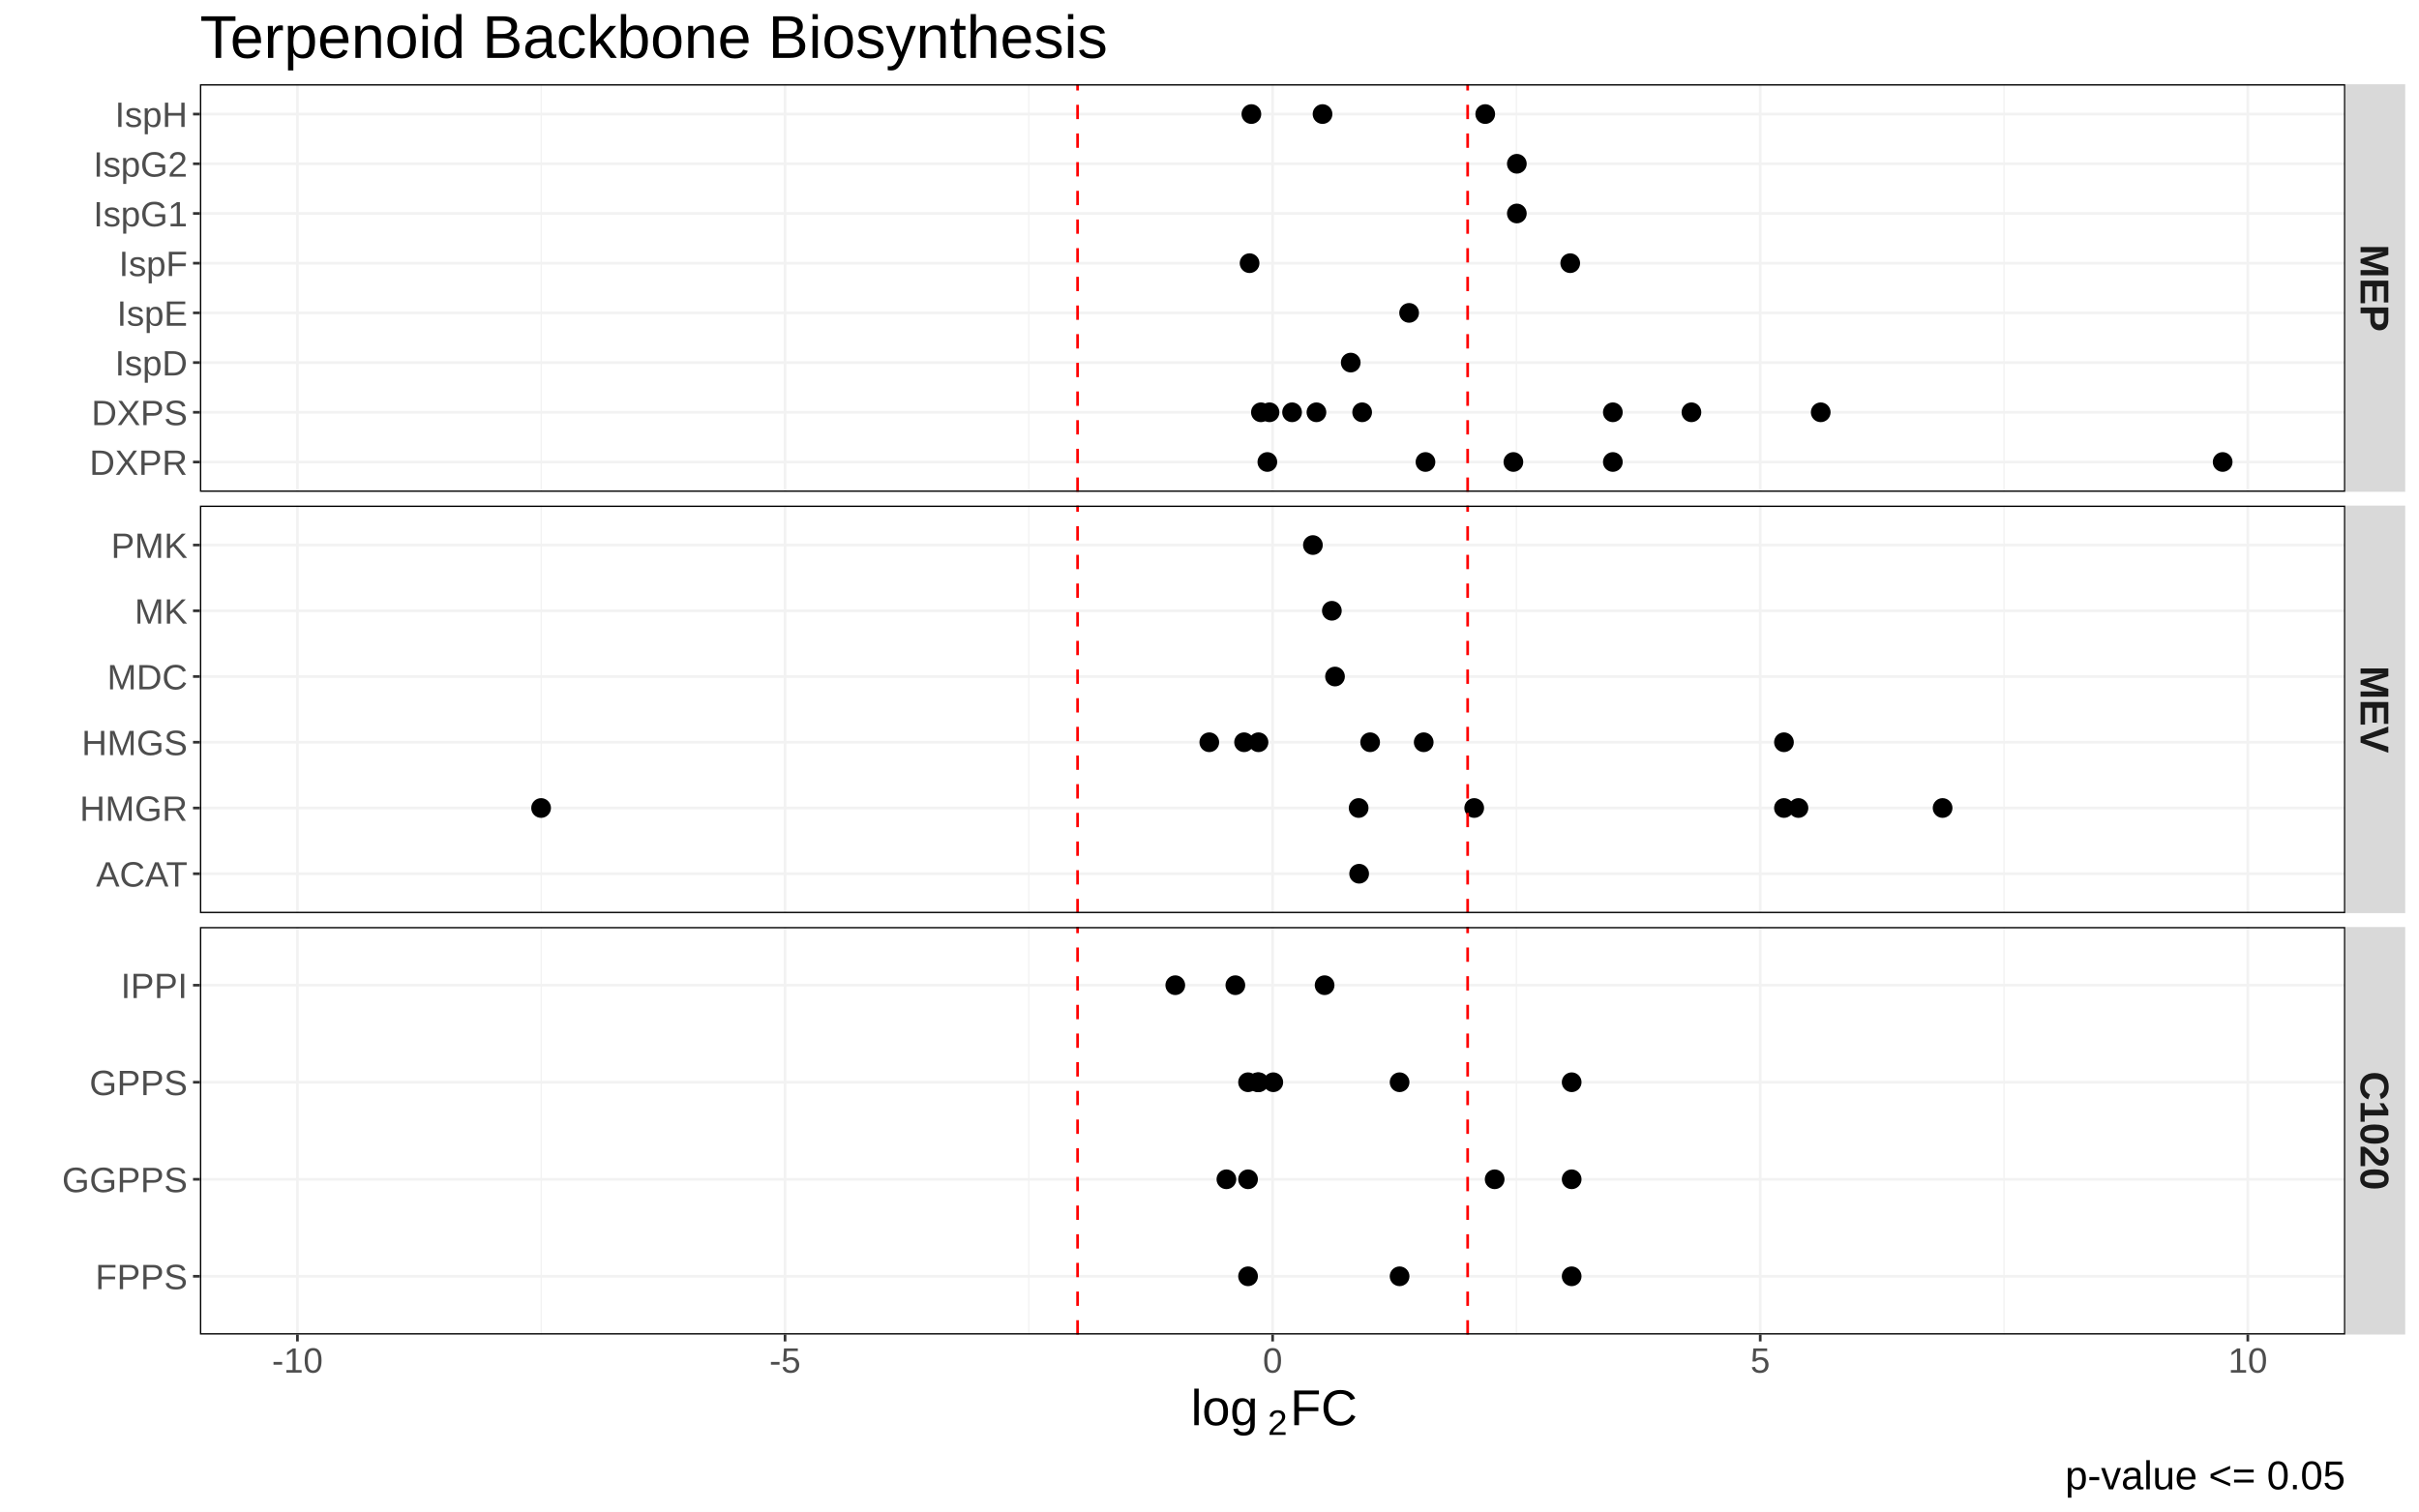
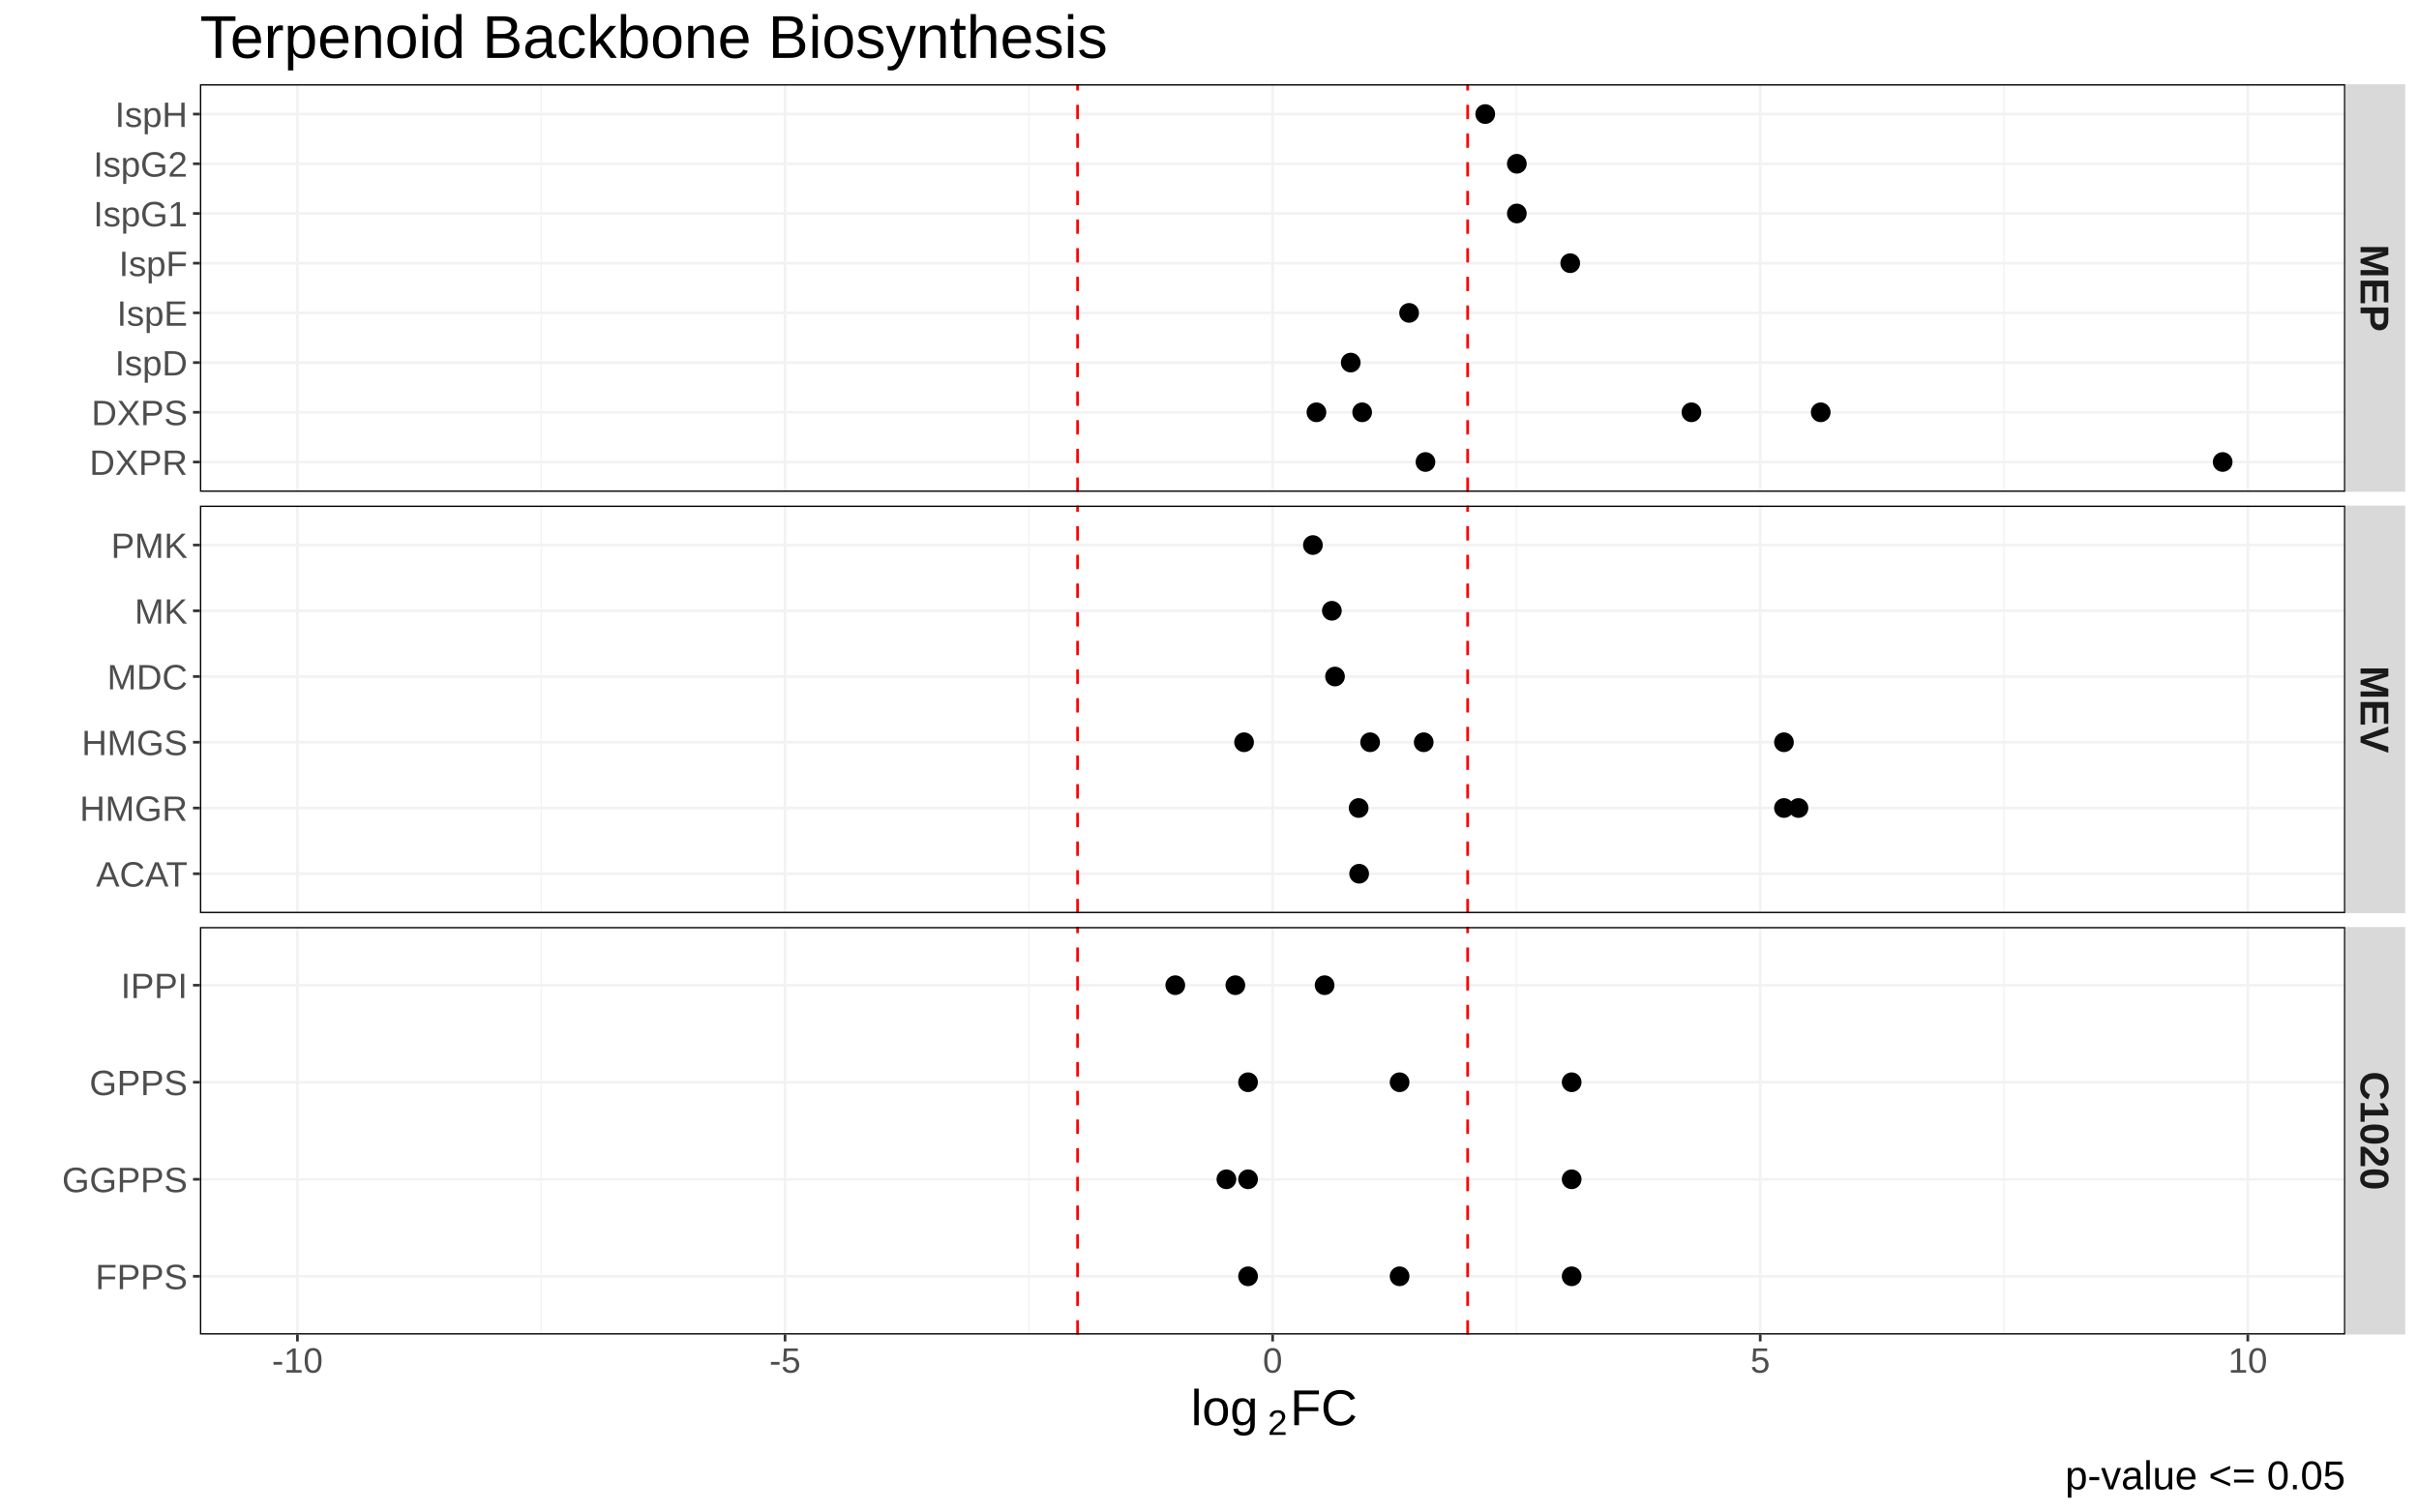
<svg xmlns="http://www.w3.org/2000/svg" class="svglite" width="960.00pt" height="600.00pt" viewBox="0 0 960.00 600.00">
  <defs>
    <style type="text/css">
    .svglite line, .svglite polyline, .svglite polygon, .svglite path, .svglite rect, .svglite circle {
      fill: none;
      stroke: #000000;
      stroke-linecap: round;
      stroke-linejoin: round;
      stroke-miterlimit: 10.00;
    }
    .svglite text {
      white-space: pre;
    }
  </style>
  </defs>
  <rect width="100%" height="100%" style="stroke: none; fill: #FFFFFF;" />
  <defs>
    <clipPath id="cpMC4wMHw5NjAuMDB8MC4wMHw2MDAuMDA=">
      <rect x="0.00" y="0.00" width="960.00" height="600.00" />
    </clipPath>
  </defs>
  <g clip-path="url(#cpMC4wMHw5NjAuMDB8MC4wMHw2MDAuMDA=)">
    <rect x="0.00" y="0.00" width="960.00" height="600.00" style="stroke-width: 1.07; stroke: #FFFFFF; fill: #FFFFFF;" />
  </g>
  <defs>
    <clipPath id="cpNzkuMzR8OTMwLjc2fDMzLjQ0fDE5NS4yMw==">
      <rect x="79.34" y="33.44" width="851.42" height="161.78" />
    </clipPath>
  </defs>
  <g clip-path="url(#cpNzkuMzR8OTMwLjc2fDMzLjQ0fDE5NS4yMw==)">
    <polyline points="214.79,195.23 214.79,33.44 " style="stroke-width: 0.53; stroke: #F2F2F2; stroke-linecap: butt;" />
    <polyline points="408.30,195.23 408.30,33.44 " style="stroke-width: 0.53; stroke: #F2F2F2; stroke-linecap: butt;" />
    <polyline points="601.80,195.23 601.80,33.44 " style="stroke-width: 0.53; stroke: #F2F2F2; stroke-linecap: butt;" />
    <polyline points="795.31,195.23 795.31,33.44 " style="stroke-width: 0.53; stroke: #F2F2F2; stroke-linecap: butt;" />
    <polyline points="79.34,183.39 930.76,183.39 " style="stroke-width: 1.07; stroke: #F2F2F2; stroke-linecap: butt;" />
    <polyline points="79.34,163.66 930.76,163.66 " style="stroke-width: 1.07; stroke: #F2F2F2; stroke-linecap: butt;" />
    <polyline points="79.34,143.93 930.76,143.93 " style="stroke-width: 1.07; stroke: #F2F2F2; stroke-linecap: butt;" />
    <polyline points="79.34,124.20 930.76,124.20 " style="stroke-width: 1.07; stroke: #F2F2F2; stroke-linecap: butt;" />
    <polyline points="79.34,104.47 930.76,104.47 " style="stroke-width: 1.07; stroke: #F2F2F2; stroke-linecap: butt;" />
    <polyline points="79.34,84.74 930.76,84.74 " style="stroke-width: 1.07; stroke: #F2F2F2; stroke-linecap: butt;" />
    <polyline points="79.34,65.01 930.76,65.01 " style="stroke-width: 1.07; stroke: #F2F2F2; stroke-linecap: butt;" />
    <polyline points="79.34,45.28 930.76,45.28 " style="stroke-width: 1.07; stroke: #F2F2F2; stroke-linecap: butt;" />
    <polyline points="118.04,195.23 118.04,33.44 " style="stroke-width: 1.07; stroke: #F2F2F2; stroke-linecap: butt;" />
    <polyline points="311.55,195.23 311.55,33.44 " style="stroke-width: 1.07; stroke: #F2F2F2; stroke-linecap: butt;" />
    <polyline points="505.05,195.23 505.05,33.44 " style="stroke-width: 1.07; stroke: #F2F2F2; stroke-linecap: butt;" />
    <polyline points="698.56,195.23 698.56,33.44 " style="stroke-width: 1.07; stroke: #F2F2F2; stroke-linecap: butt;" />
    <polyline points="892.06,195.23 892.06,33.44 " style="stroke-width: 1.07; stroke: #F2F2F2; stroke-linecap: butt;" />
    <circle cx="882.08" cy="183.39" r="3.56" style="stroke-width: 0.71; fill: #000000;" />
    <circle cx="722.57" cy="163.66" r="3.56" style="stroke-width: 0.71; fill: #000000;" />
    <circle cx="671.26" cy="163.66" r="3.56" style="stroke-width: 0.71; fill: #000000;" />
-     <circle cx="640.07" cy="163.66" r="3.56" style="stroke-width: 0.71; fill: #000000;" />
-     <circle cx="640.07" cy="183.39" r="3.56" style="stroke-width: 0.71; fill: #000000;" />
    <circle cx="623.16" cy="104.47" r="3.56" style="stroke-width: 0.71; fill: #000000;" />
    <circle cx="601.97" cy="84.74" r="3.56" style="stroke-width: 0.71; fill: #000000;" />
    <circle cx="601.97" cy="65.01" r="3.56" style="stroke-width: 0.71; fill: #000000;" />
-     <circle cx="600.60" cy="183.39" r="3.56" style="stroke-width: 0.71; fill: #000000;" />
    <circle cx="589.43" cy="45.28" r="3.56" style="stroke-width: 0.71; fill: #000000;" />
    <circle cx="565.71" cy="183.39" r="3.56" style="stroke-width: 0.71; fill: #000000;" />
    <circle cx="559.22" cy="124.20" r="3.56" style="stroke-width: 0.71; fill: #000000;" />
    <circle cx="540.58" cy="163.66" r="3.56" style="stroke-width: 0.71; fill: #000000;" />
    <circle cx="536.05" cy="143.93" r="3.56" style="stroke-width: 0.71; fill: #000000;" />
-     <circle cx="524.86" cy="45.28" r="3.56" style="stroke-width: 0.71; fill: #000000;" />
    <circle cx="522.44" cy="163.66" r="3.56" style="stroke-width: 0.71; fill: #000000;" />
-     <circle cx="495.91" cy="104.47" r="3.56" style="stroke-width: 0.71; fill: #000000;" />
-     <circle cx="496.62" cy="45.28" r="3.56" style="stroke-width: 0.71; fill: #000000;" />
-     <circle cx="512.77" cy="163.66" r="3.56" style="stroke-width: 0.71; fill: #000000;" />
-     <circle cx="500.40" cy="163.66" r="3.56" style="stroke-width: 0.71; fill: #000000;" />
-     <circle cx="502.96" cy="183.39" r="3.56" style="stroke-width: 0.71; fill: #000000;" />
-     <circle cx="503.82" cy="163.66" r="3.56" style="stroke-width: 0.71; fill: #000000;" />
    <line x1="427.65" y1="195.23" x2="427.65" y2="33.44" style="stroke-width: 1.07; stroke: #FF0000; stroke-dasharray: 5.69,5.69; stroke-linecap: butt;" />
    <line x1="582.45" y1="195.23" x2="582.45" y2="33.44" style="stroke-width: 1.07; stroke: #FF0000; stroke-dasharray: 5.69,5.69; stroke-linecap: butt;" />
    <rect x="79.34" y="33.44" width="851.42" height="161.78" style="stroke-width: 1.07;" />
  </g>
  <g clip-path="url(#cpMC4wMHw5NjAuMDB8MC4wMHw2MDAuMDA=)">
</g>
  <defs>
    <clipPath id="cpNzkuMzR8OTMwLjc2fDIwMC43MHwzNjIuNDk=">
      <rect x="79.34" y="200.70" width="851.42" height="161.78" />
    </clipPath>
  </defs>
  <g clip-path="url(#cpNzkuMzR8OTMwLjc2fDIwMC43MHwzNjIuNDk=)">
    <polyline points="214.79,362.49 214.79,200.70 " style="stroke-width: 0.53; stroke: #F2F2F2; stroke-linecap: butt;" />
    <polyline points="408.30,362.49 408.30,200.70 " style="stroke-width: 0.53; stroke: #F2F2F2; stroke-linecap: butt;" />
    <polyline points="601.80,362.49 601.80,200.70 " style="stroke-width: 0.53; stroke: #F2F2F2; stroke-linecap: butt;" />
    <polyline points="795.31,362.49 795.31,200.70 " style="stroke-width: 0.53; stroke: #F2F2F2; stroke-linecap: butt;" />
    <polyline points="79.34,346.83 930.76,346.83 " style="stroke-width: 1.07; stroke: #F2F2F2; stroke-linecap: butt;" />
    <polyline points="79.34,320.74 930.76,320.74 " style="stroke-width: 1.07; stroke: #F2F2F2; stroke-linecap: butt;" />
    <polyline points="79.34,294.64 930.76,294.64 " style="stroke-width: 1.07; stroke: #F2F2F2; stroke-linecap: butt;" />
    <polyline points="79.34,268.55 930.76,268.55 " style="stroke-width: 1.07; stroke: #F2F2F2; stroke-linecap: butt;" />
    <polyline points="79.34,242.45 930.76,242.45 " style="stroke-width: 1.07; stroke: #F2F2F2; stroke-linecap: butt;" />
    <polyline points="79.34,216.36 930.76,216.36 " style="stroke-width: 1.07; stroke: #F2F2F2; stroke-linecap: butt;" />
    <polyline points="118.04,362.49 118.04,200.70 " style="stroke-width: 1.07; stroke: #F2F2F2; stroke-linecap: butt;" />
    <polyline points="311.55,362.49 311.55,200.70 " style="stroke-width: 1.07; stroke: #F2F2F2; stroke-linecap: butt;" />
    <polyline points="505.05,362.49 505.05,200.70 " style="stroke-width: 1.07; stroke: #F2F2F2; stroke-linecap: butt;" />
    <polyline points="698.56,362.49 698.56,200.70 " style="stroke-width: 1.07; stroke: #F2F2F2; stroke-linecap: butt;" />
    <polyline points="892.06,362.49 892.06,200.70 " style="stroke-width: 1.07; stroke: #F2F2F2; stroke-linecap: butt;" />
-     <circle cx="214.74" cy="320.74" r="3.56" style="stroke-width: 0.71; fill: #000000;" />
-     <circle cx="770.94" cy="320.74" r="3.56" style="stroke-width: 0.71; fill: #000000;" />
    <circle cx="713.73" cy="320.74" r="3.56" style="stroke-width: 0.71; fill: #000000;" />
    <circle cx="707.98" cy="294.64" r="3.56" style="stroke-width: 0.71; fill: #000000;" />
    <circle cx="707.98" cy="320.74" r="3.56" style="stroke-width: 0.71; fill: #000000;" />
-     <circle cx="585.05" cy="320.74" r="3.56" style="stroke-width: 0.71; fill: #000000;" />
    <circle cx="565.01" cy="294.64" r="3.56" style="stroke-width: 0.71; fill: #000000;" />
    <circle cx="543.75" cy="294.64" r="3.56" style="stroke-width: 0.71; fill: #000000;" />
    <circle cx="539.39" cy="346.83" r="3.56" style="stroke-width: 0.71; fill: #000000;" />
    <circle cx="539.19" cy="320.74" r="3.56" style="stroke-width: 0.71; fill: #000000;" />
-     <circle cx="479.92" cy="294.64" r="3.56" style="stroke-width: 0.71; fill: #000000;" />
    <circle cx="529.81" cy="268.55" r="3.56" style="stroke-width: 0.71; fill: #000000;" />
    <circle cx="528.56" cy="242.45" r="3.56" style="stroke-width: 0.71; fill: #000000;" />
    <circle cx="521.04" cy="216.36" r="3.56" style="stroke-width: 0.71; fill: #000000;" />
    <circle cx="493.72" cy="294.64" r="3.56" style="stroke-width: 0.71; fill: #000000;" />
-     <circle cx="499.45" cy="294.64" r="3.56" style="stroke-width: 0.71; fill: #000000;" />
    <line x1="427.65" y1="362.49" x2="427.65" y2="200.70" style="stroke-width: 1.07; stroke: #FF0000; stroke-dasharray: 5.69,5.69; stroke-linecap: butt;" />
    <line x1="582.45" y1="362.49" x2="582.45" y2="200.70" style="stroke-width: 1.07; stroke: #FF0000; stroke-dasharray: 5.69,5.69; stroke-linecap: butt;" />
    <rect x="79.34" y="200.70" width="851.42" height="161.78" style="stroke-width: 1.07;" />
  </g>
  <g clip-path="url(#cpMC4wMHw5NjAuMDB8MC4wMHw2MDAuMDA=)">
</g>
  <defs>
    <clipPath id="cpNzkuMzR8OTMwLjc2fDM2Ny45N3w1MjkuNzU=">
      <rect x="79.34" y="367.97" width="851.42" height="161.78" />
    </clipPath>
  </defs>
  <g clip-path="url(#cpNzkuMzR8OTMwLjc2fDM2Ny45N3w1MjkuNzU=)">
    <polyline points="214.79,529.75 214.79,367.97 " style="stroke-width: 0.53; stroke: #F2F2F2; stroke-linecap: butt;" />
    <polyline points="408.30,529.75 408.30,367.97 " style="stroke-width: 0.53; stroke: #F2F2F2; stroke-linecap: butt;" />
    <polyline points="601.80,529.75 601.80,367.97 " style="stroke-width: 0.53; stroke: #F2F2F2; stroke-linecap: butt;" />
    <polyline points="795.31,529.75 795.31,367.97 " style="stroke-width: 0.53; stroke: #F2F2F2; stroke-linecap: butt;" />
    <polyline points="79.34,506.63 930.76,506.63 " style="stroke-width: 1.07; stroke: #F2F2F2; stroke-linecap: butt;" />
    <polyline points="79.34,468.12 930.76,468.12 " style="stroke-width: 1.07; stroke: #F2F2F2; stroke-linecap: butt;" />
    <polyline points="79.34,429.60 930.76,429.60 " style="stroke-width: 1.07; stroke: #F2F2F2; stroke-linecap: butt;" />
    <polyline points="79.34,391.08 930.76,391.08 " style="stroke-width: 1.07; stroke: #F2F2F2; stroke-linecap: butt;" />
    <polyline points="118.04,529.75 118.04,367.97 " style="stroke-width: 1.07; stroke: #F2F2F2; stroke-linecap: butt;" />
    <polyline points="311.55,529.75 311.55,367.97 " style="stroke-width: 1.07; stroke: #F2F2F2; stroke-linecap: butt;" />
    <polyline points="505.05,529.75 505.05,367.97 " style="stroke-width: 1.07; stroke: #F2F2F2; stroke-linecap: butt;" />
    <polyline points="698.56,529.75 698.56,367.97 " style="stroke-width: 1.07; stroke: #F2F2F2; stroke-linecap: butt;" />
    <polyline points="892.06,529.75 892.06,367.97 " style="stroke-width: 1.07; stroke: #F2F2F2; stroke-linecap: butt;" />
    <circle cx="623.73" cy="429.60" r="3.56" style="stroke-width: 0.71; fill: #000000;" />
    <circle cx="623.73" cy="506.63" r="3.56" style="stroke-width: 0.71; fill: #000000;" />
    <circle cx="623.73" cy="468.12" r="3.56" style="stroke-width: 0.71; fill: #000000;" />
-     <circle cx="593.17" cy="468.12" r="3.56" style="stroke-width: 0.71; fill: #000000;" />
    <circle cx="555.44" cy="429.60" r="3.56" style="stroke-width: 0.71; fill: #000000;" />
    <circle cx="555.44" cy="506.63" r="3.56" style="stroke-width: 0.71; fill: #000000;" />
    <circle cx="466.42" cy="391.08" r="3.56" style="stroke-width: 0.71; fill: #000000;" />
    <circle cx="525.68" cy="391.08" r="3.56" style="stroke-width: 0.71; fill: #000000;" />
    <circle cx="486.71" cy="468.12" r="3.56" style="stroke-width: 0.71; fill: #000000;" />
    <circle cx="490.26" cy="391.08" r="3.56" style="stroke-width: 0.71; fill: #000000;" />
    <circle cx="495.30" cy="429.60" r="3.56" style="stroke-width: 0.71; fill: #000000;" />
    <circle cx="495.30" cy="506.63" r="3.56" style="stroke-width: 0.71; fill: #000000;" />
    <circle cx="495.30" cy="468.12" r="3.56" style="stroke-width: 0.71; fill: #000000;" />
-     <circle cx="499.10" cy="429.60" r="3.56" style="stroke-width: 0.71; fill: #000000;" />
-     <circle cx="499.58" cy="429.60" r="3.56" style="stroke-width: 0.71; fill: #000000;" />
-     <circle cx="505.32" cy="429.60" r="3.56" style="stroke-width: 0.71; fill: #000000;" />
    <line x1="427.65" y1="529.75" x2="427.65" y2="367.97" style="stroke-width: 1.07; stroke: #FF0000; stroke-dasharray: 5.69,5.69; stroke-linecap: butt;" />
    <line x1="582.45" y1="529.75" x2="582.45" y2="367.97" style="stroke-width: 1.07; stroke: #FF0000; stroke-dasharray: 5.69,5.69; stroke-linecap: butt;" />
    <rect x="79.34" y="367.97" width="851.42" height="161.78" style="stroke-width: 1.07;" />
  </g>
  <g clip-path="url(#cpMC4wMHw5NjAuMDB8MC4wMHw2MDAuMDA=)">
</g>
  <defs>
    <clipPath id="cpOTMwLjc2fDk1NC41MnwzMy40NHwxOTUuMjM=">
      <rect x="930.76" y="33.44" width="23.76" height="161.78" />
    </clipPath>
  </defs>
  <g clip-path="url(#cpOTMwLjc2fDk1NC41MnwzMy40NHwxOTUuMjM=)">
    <rect x="930.76" y="33.44" width="23.76" height="161.78" style="stroke-width: 1.07; stroke: none; fill: #D9D9D9;" />
    <text transform="translate(936.81,114.33) rotate(90)" text-anchor="middle" style="font-size: 16.00px; font-weight: bold;fill: #1A1A1A; font-family: &quot;Liberation Sans&quot;;" textLength="38.58px" lengthAdjust="spacingAndGlyphs">MEP</text>
  </g>
  <g clip-path="url(#cpMC4wMHw5NjAuMDB8MC4wMHw2MDAuMDA=)">
</g>
  <defs>
    <clipPath id="cpOTMwLjc2fDk1NC41MnwyMDAuNzB8MzYyLjQ5">
      <rect x="930.76" y="200.70" width="23.76" height="161.78" />
    </clipPath>
  </defs>
  <g clip-path="url(#cpOTMwLjc2fDk1NC41MnwyMDAuNzB8MzYyLjQ5)">
    <rect x="930.76" y="200.70" width="23.76" height="161.78" style="stroke-width: 1.07; stroke: none; fill: #D9D9D9;" />
    <text transform="translate(936.81,281.60) rotate(90)" text-anchor="middle" style="font-size: 16.00px; font-weight: bold;fill: #1A1A1A; font-family: &quot;Liberation Sans&quot;;" textLength="39.23px" lengthAdjust="spacingAndGlyphs">MEV</text>
  </g>
  <g clip-path="url(#cpMC4wMHw5NjAuMDB8MC4wMHw2MDAuMDA=)">
</g>
  <defs>
    <clipPath id="cpOTMwLjc2fDk1NC41MnwzNjcuOTd8NTI5Ljc1">
      <rect x="930.76" y="367.97" width="23.76" height="161.78" />
    </clipPath>
  </defs>
  <g clip-path="url(#cpOTMwLjc2fDk1NC41MnwzNjcuOTd8NTI5Ljc1)">
    <rect x="930.76" y="367.97" width="23.76" height="161.78" style="stroke-width: 1.07; stroke: none; fill: #D9D9D9;" />
    <text transform="translate(936.81,448.86) rotate(90)" text-anchor="middle" style="font-size: 16.00px; font-weight: bold;fill: #1A1A1A; font-family: &quot;Liberation Sans&quot;;" textLength="56.27px" lengthAdjust="spacingAndGlyphs">C1020</text>
  </g>
  <g clip-path="url(#cpMC4wMHw5NjAuMDB8MC4wMHw2MDAuMDA=)">
    <polyline points="118.04,532.49 118.04,529.75 " style="stroke-width: 1.07; stroke: #333333; stroke-linecap: butt;" />
    <polyline points="311.55,532.49 311.55,529.75 " style="stroke-width: 1.07; stroke: #333333; stroke-linecap: butt;" />
    <polyline points="505.05,532.49 505.05,529.75 " style="stroke-width: 1.07; stroke: #333333; stroke-linecap: butt;" />
    <polyline points="698.56,532.49 698.56,529.75 " style="stroke-width: 1.07; stroke: #333333; stroke-linecap: butt;" />
    <polyline points="892.06,532.49 892.06,529.75 " style="stroke-width: 1.07; stroke: #333333; stroke-linecap: butt;" />
    <text x="118.04" y="544.88" text-anchor="middle" style="font-size: 14.00px;fill: #4D4D4D; font-family: &quot;Liberation Sans&quot;;" textLength="22.86px" lengthAdjust="spacingAndGlyphs">-10</text>
    <text x="311.55" y="544.88" text-anchor="middle" style="font-size: 14.00px;fill: #4D4D4D; font-family: &quot;Liberation Sans&quot;;" textLength="13.95px" lengthAdjust="spacingAndGlyphs">-5</text>
    <text x="505.05" y="544.88" text-anchor="middle" style="font-size: 14.00px;fill: #4D4D4D; font-family: &quot;Liberation Sans&quot;;" textLength="8.91px" lengthAdjust="spacingAndGlyphs">0</text>
    <text x="698.56" y="544.88" text-anchor="middle" style="font-size: 14.00px;fill: #4D4D4D; font-family: &quot;Liberation Sans&quot;;" textLength="8.91px" lengthAdjust="spacingAndGlyphs">5</text>
    <text x="892.06" y="544.88" text-anchor="middle" style="font-size: 14.00px;fill: #4D4D4D; font-family: &quot;Liberation Sans&quot;;" textLength="17.81px" lengthAdjust="spacingAndGlyphs">10</text>
    <text x="74.41" y="188.49" text-anchor="end" style="font-size: 14.00px;fill: #4D4D4D; font-family: &quot;Liberation Sans&quot;;" textLength="38.53px" lengthAdjust="spacingAndGlyphs">DXPR</text>
    <text x="74.41" y="168.76" text-anchor="end" style="font-size: 14.00px;fill: #4D4D4D; font-family: &quot;Liberation Sans&quot;;" textLength="37.69px" lengthAdjust="spacingAndGlyphs">DXPS</text>
    <text x="74.41" y="149.03" text-anchor="end" style="font-size: 14.00px;fill: #4D4D4D; font-family: &quot;Liberation Sans&quot;;" textLength="31.08px" lengthAdjust="spacingAndGlyphs">IspD</text>
    <text x="74.41" y="129.30" text-anchor="end" style="font-size: 14.00px;fill: #4D4D4D; font-family: &quot;Liberation Sans&quot;;" textLength="29.15px" lengthAdjust="spacingAndGlyphs">IspE</text>
    <text x="74.41" y="109.57" text-anchor="end" style="font-size: 14.00px;fill: #4D4D4D; font-family: &quot;Liberation Sans&quot;;" textLength="28.35px" lengthAdjust="spacingAndGlyphs">IspF</text>
    <text x="74.41" y="89.84" text-anchor="end" style="font-size: 14.00px;fill: #4D4D4D; font-family: &quot;Liberation Sans&quot;;" textLength="40.05px" lengthAdjust="spacingAndGlyphs">IspG1</text>
    <text x="74.41" y="70.11" text-anchor="end" style="font-size: 14.00px;fill: #4D4D4D; font-family: &quot;Liberation Sans&quot;;" textLength="40.05px" lengthAdjust="spacingAndGlyphs">IspG2</text>
    <text x="74.41" y="50.38" text-anchor="end" style="font-size: 14.00px;fill: #4D4D4D; font-family: &quot;Liberation Sans&quot;;" textLength="30.83px" lengthAdjust="spacingAndGlyphs">IspH</text>
    <polyline points="76.60,183.39 79.34,183.39 " style="stroke-width: 1.07; stroke: #333333; stroke-linecap: butt;" />
    <polyline points="76.60,163.66 79.34,163.66 " style="stroke-width: 1.07; stroke: #333333; stroke-linecap: butt;" />
    <polyline points="76.60,143.93 79.34,143.93 " style="stroke-width: 1.07; stroke: #333333; stroke-linecap: butt;" />
    <polyline points="76.60,124.20 79.34,124.20 " style="stroke-width: 1.07; stroke: #333333; stroke-linecap: butt;" />
    <polyline points="76.60,104.47 79.34,104.47 " style="stroke-width: 1.07; stroke: #333333; stroke-linecap: butt;" />
    <polyline points="76.60,84.74 79.34,84.74 " style="stroke-width: 1.07; stroke: #333333; stroke-linecap: butt;" />
    <polyline points="76.60,65.01 79.34,65.01 " style="stroke-width: 1.07; stroke: #333333; stroke-linecap: butt;" />
    <polyline points="76.60,45.28 79.34,45.28 " style="stroke-width: 1.07; stroke: #333333; stroke-linecap: butt;" />
    <text x="74.41" y="351.93" text-anchor="end" style="font-size: 14.00px;fill: #4D4D4D; font-family: &quot;Liberation Sans&quot;;" textLength="36.14px" lengthAdjust="spacingAndGlyphs">ACAT</text>
    <text x="74.41" y="325.84" text-anchor="end" style="font-size: 14.00px;fill: #4D4D4D; font-family: &quot;Liberation Sans&quot;;" textLength="43.17px" lengthAdjust="spacingAndGlyphs">HMGR</text>
    <text x="74.41" y="299.74" text-anchor="end" style="font-size: 14.00px;fill: #4D4D4D; font-family: &quot;Liberation Sans&quot;;" textLength="42.33px" lengthAdjust="spacingAndGlyphs">HMGS</text>
    <text x="74.41" y="273.65" text-anchor="end" style="font-size: 14.00px;fill: #4D4D4D; font-family: &quot;Liberation Sans&quot;;" textLength="32.62px" lengthAdjust="spacingAndGlyphs">MDC</text>
    <text x="74.41" y="247.56" text-anchor="end" style="font-size: 14.00px;fill: #4D4D4D; font-family: &quot;Liberation Sans&quot;;" textLength="21.25px" lengthAdjust="spacingAndGlyphs">MK</text>
    <text x="74.41" y="221.46" text-anchor="end" style="font-size: 14.00px;fill: #4D4D4D; font-family: &quot;Liberation Sans&quot;;" textLength="29.69px" lengthAdjust="spacingAndGlyphs">PMK</text>
    <polyline points="76.60,346.83 79.34,346.83 " style="stroke-width: 1.07; stroke: #333333; stroke-linecap: butt;" />
    <polyline points="76.60,320.74 79.34,320.74 " style="stroke-width: 1.07; stroke: #333333; stroke-linecap: butt;" />
    <polyline points="76.60,294.64 79.34,294.64 " style="stroke-width: 1.07; stroke: #333333; stroke-linecap: butt;" />
    <polyline points="76.60,268.55 79.34,268.55 " style="stroke-width: 1.07; stroke: #333333; stroke-linecap: butt;" />
    <polyline points="76.60,242.45 79.34,242.45 " style="stroke-width: 1.07; stroke: #333333; stroke-linecap: butt;" />
    <polyline points="76.60,216.36 79.34,216.36 " style="stroke-width: 1.07; stroke: #333333; stroke-linecap: butt;" />
    <text x="74.41" y="511.74" text-anchor="end" style="font-size: 14.00px;fill: #4D4D4D; font-family: &quot;Liberation Sans&quot;;" textLength="33.81px" lengthAdjust="spacingAndGlyphs">FPPS</text>
    <text x="74.41" y="473.22" text-anchor="end" style="font-size: 14.00px;fill: #4D4D4D; font-family: &quot;Liberation Sans&quot;;" textLength="47.45px" lengthAdjust="spacingAndGlyphs">GGPPS</text>
    <text x="74.41" y="434.70" text-anchor="end" style="font-size: 14.00px;fill: #4D4D4D; font-family: &quot;Liberation Sans&quot;;" textLength="36.60px" lengthAdjust="spacingAndGlyphs">GPPS</text>
    <text x="74.41" y="396.18" text-anchor="end" style="font-size: 14.00px;fill: #4D4D4D; font-family: &quot;Liberation Sans&quot;;" textLength="25.13px" lengthAdjust="spacingAndGlyphs">IPPI</text>
    <polyline points="76.60,506.63 79.34,506.63 " style="stroke-width: 1.07; stroke: #333333; stroke-linecap: butt;" />
    <polyline points="76.60,468.12 79.34,468.12 " style="stroke-width: 1.07; stroke: #333333; stroke-linecap: butt;" />
    <polyline points="76.60,429.60 79.34,429.60 " style="stroke-width: 1.07; stroke: #333333; stroke-linecap: butt;" />
    <polyline points="76.60,391.08 79.34,391.08 " style="stroke-width: 1.07; stroke: #333333; stroke-linecap: butt;" />
    <text x="472.62" y="565.73" style="font-size: 20.00px; font-family: &quot;Liberation Sans&quot;;" textLength="30.49px" lengthAdjust="spacingAndGlyphs">log</text>
    <text x="503.11" y="569.56" style="font-size: 14.00px; font-family: &quot;Liberation Sans&quot;;" textLength="8.91px" lengthAdjust="spacingAndGlyphs">2</text>
    <text x="512.01" y="565.73" style="font-size: 20.00px; font-family: &quot;Liberation Sans&quot;;" textLength="25.47px" lengthAdjust="spacingAndGlyphs">FC</text>
    <text x="79.34" y="22.98" style="font-size: 24.00px; font-family: &quot;Liberation Sans&quot;;" textLength="401.18px" lengthAdjust="spacingAndGlyphs">Terpenoid Backbone Biosynthesis</text>
    <text x="930.76" y="591.19" text-anchor="end" style="font-size: 16.00px; font-family: &quot;Liberation Sans&quot;;" textLength="131.80px" lengthAdjust="spacingAndGlyphs">p-value &lt;= 0.05</text>
  </g>
</svg>
